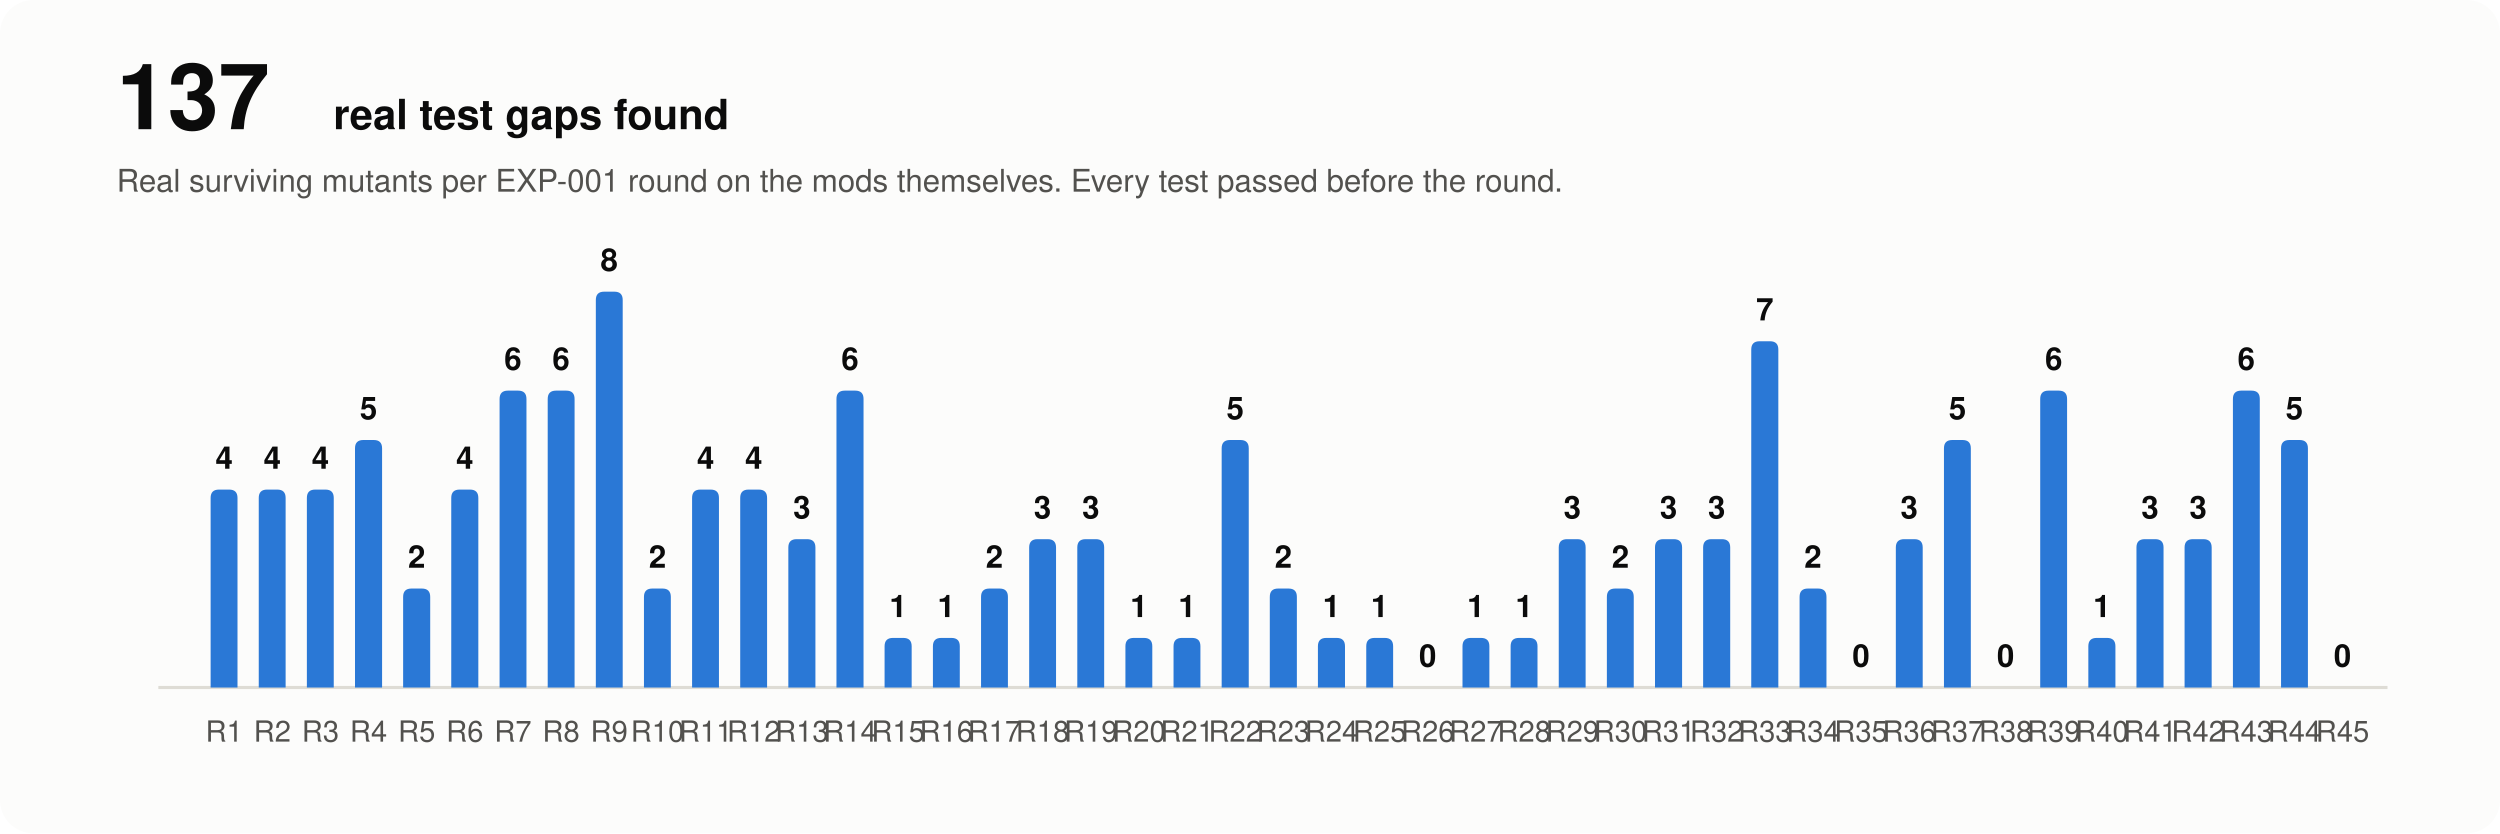
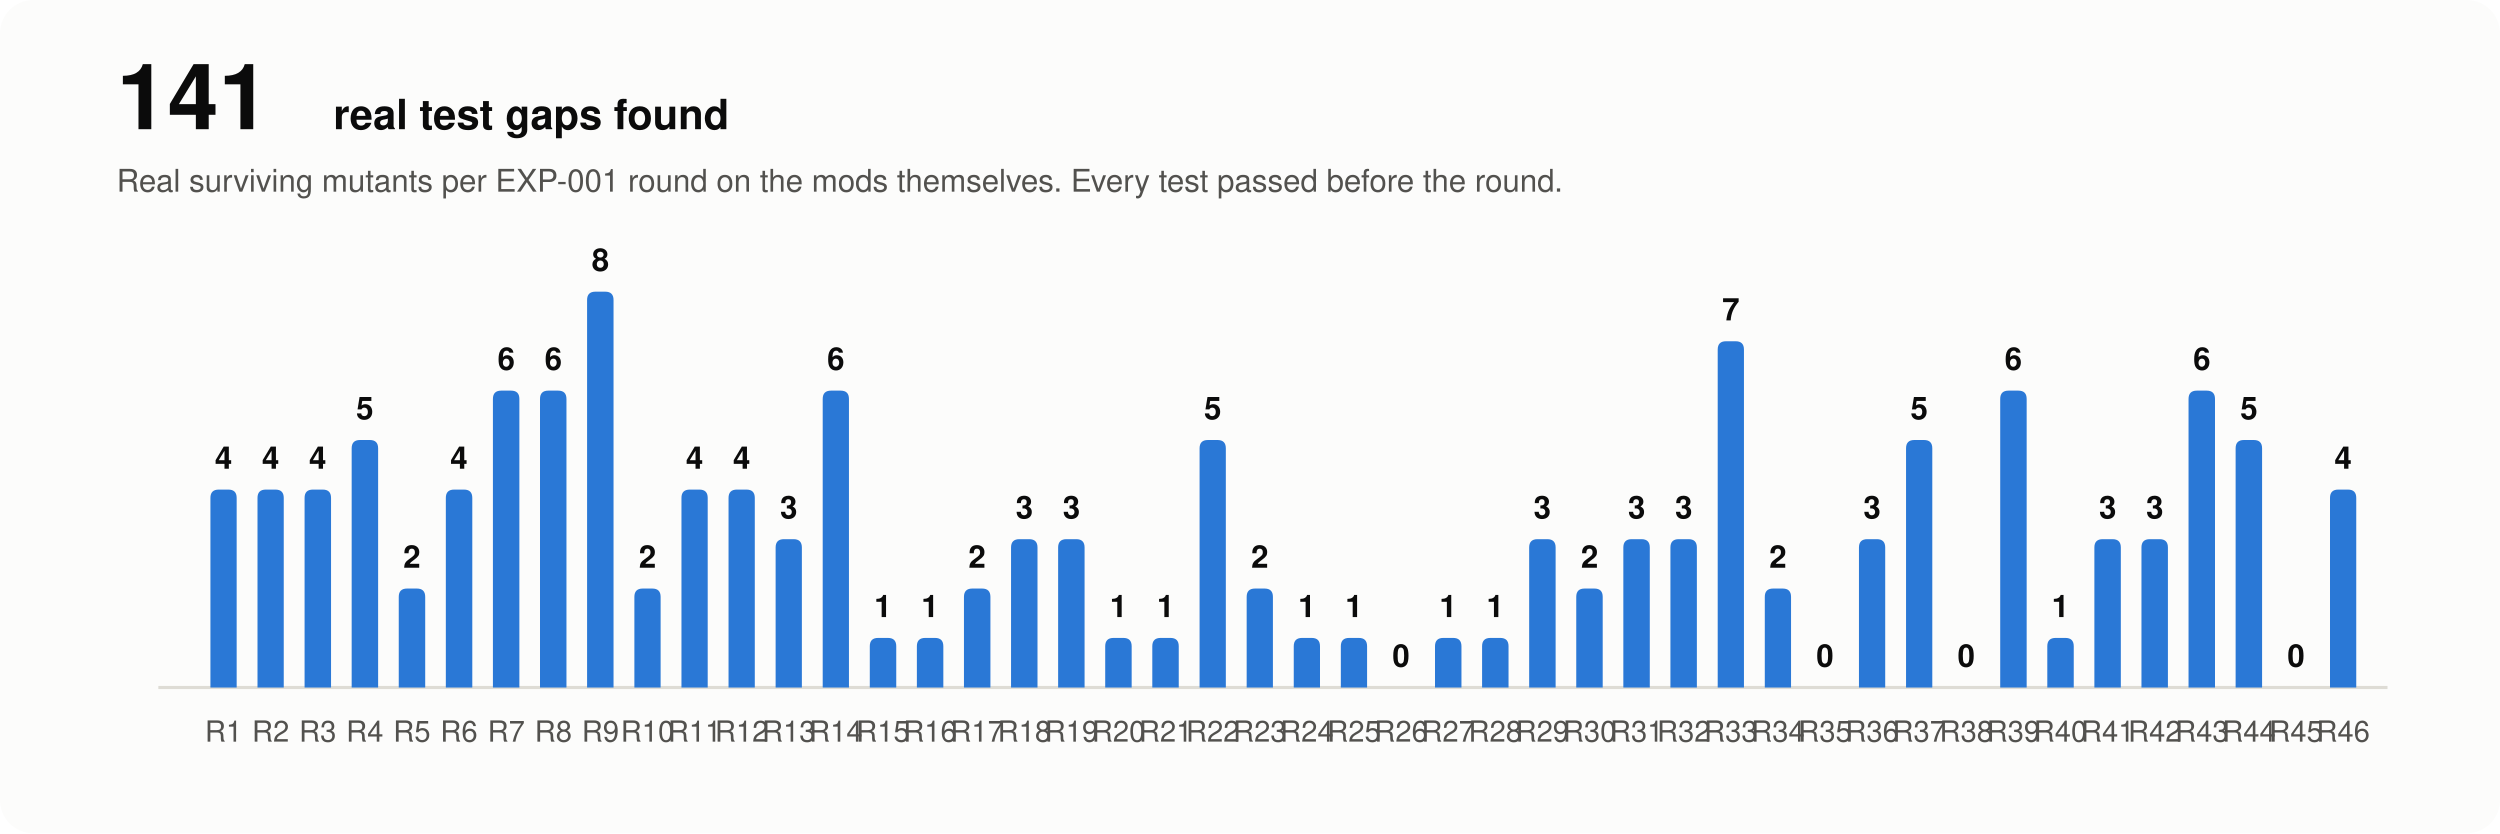
- <svg xmlns="http://www.w3.org/2000/svg" viewBox="0 0 1200 400" width="1200" height="400" role="img" aria-label="137 real test gaps found in 45 rounds" font-family="ui-sans-serif, -apple-system, 'Segoe UI', Helvetica, Arial, sans-serif">
+ <svg xmlns="http://www.w3.org/2000/svg" viewBox="0 0 1200 400" width="1200" height="400" role="img" aria-label="141 real test gaps found in 46 rounds" font-family="ui-sans-serif, -apple-system, 'Segoe UI', Helvetica, Arial, sans-serif">
  <style>
  .sup { fill: #fcfcfb; } .sup2 { fill: #f3f2ef; } .borda { stroke: #dedcd5; }
  .t1 { fill: #0b0b0b; } .t2 { fill: #52514e; } .t3 { fill: #8a887f; }
  .ac { fill: #2a78d6; } .acs { stroke: #2a78d6; } .acf { fill: #e8f1fb; }
  .ok { fill: #0f7a3d; } .okf { fill: #e3f3e8; }
  @media (prefers-color-scheme: dark) {
    .sup { fill: #1a1a19; } .sup2 { fill: #232322; } .borda { stroke: #3a3936; }
    .t1 { fill: #f0efec; } .t2 { fill: #c3c2b7; } .t3 { fill: #8f8d84; }
    .ac { fill: #3987e5; } .acs { stroke: #3987e5; } .acf { fill: #1d2c40; }
    .ok { fill: #4cc27a; } .okf { fill: #16301f; }
  }
  @media (prefers-reduced-motion: reduce) { * { animation: none !important; } }

  .barra { transform-box: fill-box; transform-origin: bottom; animation: cresce 1.1s cubic-bezier(.2,.8,.2,1); }
  @keyframes cresce { from { transform: scaleY(0); } to { transform: scaleY(1); } }
</style>
  <rect width="1200" height="400" rx="16" class="sup" />
-   <text x="56" y="62" font-size="44" font-weight="800" class="t1">137</text>
+   <text x="56" y="62" font-size="44" font-weight="800" class="t1">141</text>
  <text x="160" y="62" font-size="20" font-weight="700" class="t1">real test gaps found</text>
  <text x="56" y="92" font-size="15" class="t2">Real surviving mutants per EXP-001 round on the mods themselves. Every test passed before the round.</text>
  <line x1="76" y1="330" x2="1146" y2="330" class="borda" stroke-width="1.5" />
  <g class="barra">
-     <path d="M101.1,330 L101.1,239.0 Q101.1,235.0 105.1,235.0 L110.0,235.0 Q114.0,235.0 114.0,239.0 L114.0,330 Z" class="ac" />
-   </g>
-   <text x="107.6" y="225.0" font-size="15" font-weight="700" class="t1" text-anchor="middle">4</text>
-   <text x="107.6" y="356" font-size="14" class="t2" text-anchor="middle">R1</text>
-   <g class="barra">
-     <path d="M124.2,330 L124.2,239.0 Q124.2,235.0 128.2,235.0 L133.1,235.0 Q137.1,235.0 137.1,239.0 L137.1,330 Z" class="ac" />
-   </g>
-   <text x="130.7" y="225.0" font-size="15" font-weight="700" class="t1" text-anchor="middle">4</text>
-   <text x="130.7" y="356" font-size="14" class="t2" text-anchor="middle">R2</text>
-   <g class="barra">
-     <path d="M147.3,330 L147.3,239.0 Q147.3,235.0 151.3,235.0 L156.2,235.0 Q160.2,235.0 160.2,239.0 L160.2,330 Z" class="ac" />
-   </g>
-   <text x="153.8" y="225.0" font-size="15" font-weight="700" class="t1" text-anchor="middle">4</text>
-   <text x="153.8" y="356" font-size="14" class="t2" text-anchor="middle">R3</text>
-   <g class="barra">
-     <path d="M170.4,330 L170.4,215.2 Q170.4,211.2 174.4,211.2 L179.4,211.2 Q183.4,211.2 183.4,215.2 L183.4,330 Z" class="ac" />
-   </g>
-   <text x="176.9" y="201.2" font-size="15" font-weight="700" class="t1" text-anchor="middle">5</text>
-   <text x="176.9" y="356" font-size="14" class="t2" text-anchor="middle">R4</text>
-   <g class="barra">
-     <path d="M193.5,330 L193.5,286.5 Q193.5,282.5 197.5,282.5 L202.5,282.5 Q206.5,282.5 206.5,286.5 L206.5,330 Z" class="ac" />
-   </g>
-   <text x="200.0" y="272.5" font-size="15" font-weight="700" class="t1" text-anchor="middle">2</text>
-   <text x="200.0" y="356" font-size="14" class="t2" text-anchor="middle">R5</text>
-   <g class="barra">
-     <path d="M216.6,330 L216.6,239.0 Q216.6,235.0 220.6,235.0 L225.6,235.0 Q229.6,235.0 229.6,239.0 L229.6,330 Z" class="ac" />
-   </g>
-   <text x="223.1" y="225.0" font-size="15" font-weight="700" class="t1" text-anchor="middle">4</text>
-   <text x="223.1" y="356" font-size="14" class="t2" text-anchor="middle">R6</text>
-   <g class="barra">
-     <path d="M239.8,330 L239.8,191.5 Q239.8,187.5 243.8,187.5 L248.7,187.5 Q252.7,187.5 252.7,191.5 L252.7,330 Z" class="ac" />
-   </g>
-   <text x="246.2" y="177.5" font-size="15" font-weight="700" class="t1" text-anchor="middle">6</text>
-   <text x="246.2" y="356" font-size="14" class="t2" text-anchor="middle">R7</text>
-   <g class="barra">
-     <path d="M262.9,330 L262.9,191.5 Q262.9,187.5 266.9,187.5 L271.8,187.5 Q275.8,187.5 275.8,191.5 L275.8,330 Z" class="ac" />
-   </g>
-   <text x="269.3" y="177.5" font-size="15" font-weight="700" class="t1" text-anchor="middle">6</text>
-   <text x="269.3" y="356" font-size="14" class="t2" text-anchor="middle">R8</text>
-   <g class="barra">
-     <path d="M286.0,330 L286.0,144.0 Q286.0,140.0 290.0,140.0 L294.9,140.0 Q298.9,140.0 298.9,144.0 L298.9,330 Z" class="ac" />
-   </g>
-   <text x="292.4" y="130.0" font-size="15" font-weight="700" class="t1" text-anchor="middle">8</text>
-   <text x="292.4" y="356" font-size="14" class="t2" text-anchor="middle">R9</text>
-   <g class="barra">
-     <path d="M309.1,330 L309.1,286.5 Q309.1,282.5 313.1,282.5 L318.0,282.5 Q322.0,282.5 322.0,286.5 L322.0,330 Z" class="ac" />
-   </g>
-   <text x="315.6" y="272.5" font-size="15" font-weight="700" class="t1" text-anchor="middle">2</text>
-   <text x="315.6" y="356" font-size="14" class="t2" text-anchor="middle">R10</text>
-   <g class="barra">
-     <path d="M332.2,330 L332.2,239.0 Q332.2,235.0 336.2,235.0 L341.1,235.0 Q345.1,235.0 345.1,239.0 L345.1,330 Z" class="ac" />
-   </g>
-   <text x="338.7" y="225.0" font-size="15" font-weight="700" class="t1" text-anchor="middle">4</text>
-   <text x="338.7" y="356" font-size="14" class="t2" text-anchor="middle">R11</text>
-   <g class="barra">
-     <path d="M355.3,330 L355.3,239.0 Q355.3,235.0 359.3,235.0 L364.2,235.0 Q368.2,235.0 368.2,239.0 L368.2,330 Z" class="ac" />
-   </g>
-   <text x="361.8" y="225.0" font-size="15" font-weight="700" class="t1" text-anchor="middle">4</text>
-   <text x="361.8" y="356" font-size="14" class="t2" text-anchor="middle">R12</text>
-   <g class="barra">
-     <path d="M378.4,330 L378.4,262.8 Q378.4,258.8 382.4,258.8 L387.4,258.8 Q391.4,258.8 391.4,262.8 L391.4,330 Z" class="ac" />
-   </g>
-   <text x="384.9" y="248.8" font-size="15" font-weight="700" class="t1" text-anchor="middle">3</text>
-   <text x="384.9" y="356" font-size="14" class="t2" text-anchor="middle">R13</text>
-   <g class="barra">
-     <path d="M401.5,330 L401.5,191.5 Q401.5,187.5 405.5,187.5 L410.5,187.5 Q414.5,187.5 414.5,191.5 L414.5,330 Z" class="ac" />
-   </g>
-   <text x="408.0" y="177.5" font-size="15" font-weight="700" class="t1" text-anchor="middle">6</text>
-   <text x="408.0" y="356" font-size="14" class="t2" text-anchor="middle">R14</text>
-   <g class="barra">
-     <path d="M424.6,330 L424.6,310.2 Q424.6,306.2 428.6,306.2 L433.6,306.2 Q437.6,306.2 437.6,310.2 L437.6,330 Z" class="ac" />
-   </g>
-   <text x="431.1" y="296.2" font-size="15" font-weight="700" class="t1" text-anchor="middle">1</text>
-   <text x="431.1" y="356" font-size="14" class="t2" text-anchor="middle">R15</text>
-   <g class="barra">
-     <path d="M447.8,330 L447.8,310.2 Q447.8,306.2 451.8,306.2 L456.7,306.2 Q460.7,306.2 460.7,310.2 L460.7,330 Z" class="ac" />
-   </g>
-   <text x="454.2" y="296.2" font-size="15" font-weight="700" class="t1" text-anchor="middle">1</text>
-   <text x="454.2" y="356" font-size="14" class="t2" text-anchor="middle">R16</text>
-   <g class="barra">
-     <path d="M470.9,330 L470.9,286.5 Q470.9,282.5 474.9,282.5 L479.8,282.5 Q483.8,282.5 483.8,286.5 L483.8,330 Z" class="ac" />
-   </g>
-   <text x="477.3" y="272.5" font-size="15" font-weight="700" class="t1" text-anchor="middle">2</text>
-   <text x="477.3" y="356" font-size="14" class="t2" text-anchor="middle">R17</text>
-   <g class="barra">
-     <path d="M494.0,330 L494.0,262.8 Q494.0,258.8 498.0,258.8 L502.9,258.8 Q506.9,258.8 506.9,262.8 L506.9,330 Z" class="ac" />
-   </g>
-   <text x="500.4" y="248.8" font-size="15" font-weight="700" class="t1" text-anchor="middle">3</text>
-   <text x="500.4" y="356" font-size="14" class="t2" text-anchor="middle">R18</text>
-   <g class="barra">
-     <path d="M517.1,330 L517.1,262.8 Q517.1,258.8 521.1,258.8 L526.0,258.8 Q530.0,258.8 530.0,262.8 L530.0,330 Z" class="ac" />
-   </g>
-   <text x="523.6" y="248.8" font-size="15" font-weight="700" class="t1" text-anchor="middle">3</text>
-   <text x="523.6" y="356" font-size="14" class="t2" text-anchor="middle">R19</text>
-   <g class="barra">
-     <path d="M540.2,330 L540.2,310.2 Q540.2,306.2 544.2,306.2 L549.1,306.2 Q553.1,306.2 553.1,310.2 L553.1,330 Z" class="ac" />
-   </g>
-   <text x="546.7" y="296.2" font-size="15" font-weight="700" class="t1" text-anchor="middle">1</text>
-   <text x="546.7" y="356" font-size="14" class="t2" text-anchor="middle">R20</text>
-   <g class="barra">
-     <path d="M563.3,330 L563.3,310.2 Q563.3,306.2 567.3,306.2 L572.2,306.2 Q576.2,306.2 576.2,310.2 L576.2,330 Z" class="ac" />
-   </g>
-   <text x="569.8" y="296.2" font-size="15" font-weight="700" class="t1" text-anchor="middle">1</text>
-   <text x="569.8" y="356" font-size="14" class="t2" text-anchor="middle">R21</text>
-   <g class="barra">
-     <path d="M586.4,330 L586.4,215.2 Q586.4,211.2 590.4,211.2 L595.4,211.2 Q599.4,211.2 599.4,215.2 L599.4,330 Z" class="ac" />
-   </g>
-   <text x="592.9" y="201.2" font-size="15" font-weight="700" class="t1" text-anchor="middle">5</text>
-   <text x="592.9" y="356" font-size="14" class="t2" text-anchor="middle">R22</text>
-   <g class="barra">
-     <path d="M609.5,330 L609.5,286.5 Q609.5,282.5 613.5,282.5 L618.5,282.5 Q622.5,282.5 622.5,286.5 L622.5,330 Z" class="ac" />
-   </g>
-   <text x="616.0" y="272.5" font-size="15" font-weight="700" class="t1" text-anchor="middle">2</text>
-   <text x="616.0" y="356" font-size="14" class="t2" text-anchor="middle">R23</text>
-   <g class="barra">
-     <path d="M632.6,330 L632.6,310.2 Q632.6,306.2 636.6,306.2 L641.6,306.2 Q645.6,306.2 645.6,310.2 L645.6,330 Z" class="ac" />
-   </g>
-   <text x="639.1" y="296.2" font-size="15" font-weight="700" class="t1" text-anchor="middle">1</text>
-   <text x="639.1" y="356" font-size="14" class="t2" text-anchor="middle">R24</text>
-   <g class="barra">
-     <path d="M655.8,330 L655.8,310.2 Q655.8,306.2 659.8,306.2 L664.7,306.2 Q668.7,306.2 668.7,310.2 L668.7,330 Z" class="ac" />
-   </g>
-   <text x="662.2" y="296.2" font-size="15" font-weight="700" class="t1" text-anchor="middle">1</text>
-   <text x="662.2" y="356" font-size="14" class="t2" text-anchor="middle">R25</text>
-   <g class="barra">
-     <path d="M678.9,330 L678.9,330.0 Q678.9,330.0 678.9,330.0 L691.8,330.0 Q691.8,330.0 691.8,330.0 L691.8,330 Z" class="ac" />
-   </g>
-   <text x="685.3" y="320.0" font-size="15" font-weight="700" class="t1" text-anchor="middle">0</text>
-   <text x="685.3" y="356" font-size="14" class="t2" text-anchor="middle">R26</text>
-   <g class="barra">
-     <path d="M702.0,330 L702.0,310.2 Q702.0,306.2 706.0,306.2 L710.9,306.2 Q714.9,306.2 714.9,310.2 L714.9,330 Z" class="ac" />
-   </g>
-   <text x="708.4" y="296.2" font-size="15" font-weight="700" class="t1" text-anchor="middle">1</text>
-   <text x="708.4" y="356" font-size="14" class="t2" text-anchor="middle">R27</text>
-   <g class="barra">
-     <path d="M725.1,330 L725.1,310.2 Q725.1,306.2 729.1,306.2 L734.0,306.2 Q738.0,306.2 738.0,310.2 L738.0,330 Z" class="ac" />
-   </g>
-   <text x="731.6" y="296.2" font-size="15" font-weight="700" class="t1" text-anchor="middle">1</text>
-   <text x="731.6" y="356" font-size="14" class="t2" text-anchor="middle">R28</text>
-   <g class="barra">
-     <path d="M748.2,330 L748.2,262.8 Q748.2,258.8 752.2,258.8 L757.1,258.8 Q761.1,258.8 761.1,262.8 L761.1,330 Z" class="ac" />
-   </g>
-   <text x="754.7" y="248.8" font-size="15" font-weight="700" class="t1" text-anchor="middle">3</text>
-   <text x="754.7" y="356" font-size="14" class="t2" text-anchor="middle">R29</text>
-   <g class="barra">
-     <path d="M771.3,330 L771.3,286.5 Q771.3,282.5 775.3,282.5 L780.2,282.5 Q784.2,282.5 784.2,286.5 L784.2,330 Z" class="ac" />
-   </g>
-   <text x="777.8" y="272.5" font-size="15" font-weight="700" class="t1" text-anchor="middle">2</text>
-   <text x="777.8" y="356" font-size="14" class="t2" text-anchor="middle">R30</text>
-   <g class="barra">
-     <path d="M794.4,330 L794.4,262.8 Q794.4,258.8 798.4,258.8 L803.4,258.8 Q807.4,258.8 807.4,262.8 L807.4,330 Z" class="ac" />
-   </g>
-   <text x="800.9" y="248.8" font-size="15" font-weight="700" class="t1" text-anchor="middle">3</text>
-   <text x="800.9" y="356" font-size="14" class="t2" text-anchor="middle">R31</text>
-   <g class="barra">
-     <path d="M817.5,330 L817.5,262.8 Q817.5,258.8 821.5,258.8 L826.5,258.8 Q830.5,258.8 830.5,262.8 L830.5,330 Z" class="ac" />
-   </g>
-   <text x="824.0" y="248.8" font-size="15" font-weight="700" class="t1" text-anchor="middle">3</text>
-   <text x="824.0" y="356" font-size="14" class="t2" text-anchor="middle">R32</text>
-   <g class="barra">
-     <path d="M840.6,330 L840.6,167.8 Q840.6,163.8 844.6,163.8 L849.6,163.8 Q853.6,163.8 853.6,167.8 L853.6,330 Z" class="ac" />
-   </g>
-   <text x="847.1" y="153.8" font-size="15" font-weight="700" class="t1" text-anchor="middle">7</text>
-   <text x="847.1" y="356" font-size="14" class="t2" text-anchor="middle">R33</text>
-   <g class="barra">
-     <path d="M863.8,330 L863.8,286.5 Q863.8,282.5 867.8,282.5 L872.7,282.5 Q876.7,282.5 876.7,286.5 L876.7,330 Z" class="ac" />
-   </g>
-   <text x="870.2" y="272.5" font-size="15" font-weight="700" class="t1" text-anchor="middle">2</text>
-   <text x="870.2" y="356" font-size="14" class="t2" text-anchor="middle">R34</text>
-   <g class="barra">
-     <path d="M886.9,330 L886.9,330.0 Q886.9,330.0 886.9,330.0 L899.8,330.0 Q899.8,330.0 899.8,330.0 L899.8,330 Z" class="ac" />
-   </g>
-   <text x="893.3" y="320.0" font-size="15" font-weight="700" class="t1" text-anchor="middle">0</text>
-   <text x="893.3" y="356" font-size="14" class="t2" text-anchor="middle">R35</text>
-   <g class="barra">
-     <path d="M910.0,330 L910.0,262.8 Q910.0,258.8 914.0,258.8 L918.9,258.8 Q922.9,258.8 922.9,262.8 L922.9,330 Z" class="ac" />
-   </g>
-   <text x="916.4" y="248.8" font-size="15" font-weight="700" class="t1" text-anchor="middle">3</text>
-   <text x="916.4" y="356" font-size="14" class="t2" text-anchor="middle">R36</text>
-   <g class="barra">
-     <path d="M933.1,330 L933.1,215.2 Q933.1,211.2 937.1,211.2 L942.0,211.2 Q946.0,211.2 946.0,215.2 L946.0,330 Z" class="ac" />
-   </g>
-   <text x="939.6" y="201.2" font-size="15" font-weight="700" class="t1" text-anchor="middle">5</text>
-   <text x="939.6" y="356" font-size="14" class="t2" text-anchor="middle">R37</text>
-   <g class="barra">
-     <path d="M956.2,330 L956.2,330.0 Q956.2,330.0 956.2,330.0 L969.1,330.0 Q969.1,330.0 969.1,330.0 L969.1,330 Z" class="ac" />
-   </g>
-   <text x="962.7" y="320.0" font-size="15" font-weight="700" class="t1" text-anchor="middle">0</text>
-   <text x="962.7" y="356" font-size="14" class="t2" text-anchor="middle">R38</text>
-   <g class="barra">
-     <path d="M979.3,330 L979.3,191.5 Q979.3,187.5 983.3,187.5 L988.2,187.5 Q992.2,187.5 992.2,191.5 L992.2,330 Z" class="ac" />
-   </g>
-   <text x="985.8" y="177.5" font-size="15" font-weight="700" class="t1" text-anchor="middle">6</text>
-   <text x="985.8" y="356" font-size="14" class="t2" text-anchor="middle">R39</text>
-   <g class="barra">
-     <path d="M1002.4,330 L1002.4,310.2 Q1002.4,306.2 1006.4,306.2 L1011.4,306.2 Q1015.4,306.2 1015.4,310.2 L1015.4,330 Z" class="ac" />
-   </g>
-   <text x="1008.9" y="296.2" font-size="15" font-weight="700" class="t1" text-anchor="middle">1</text>
-   <text x="1008.9" y="356" font-size="14" class="t2" text-anchor="middle">R40</text>
-   <g class="barra">
-     <path d="M1025.5,330 L1025.5,262.8 Q1025.5,258.8 1029.5,258.8 L1034.5,258.8 Q1038.5,258.8 1038.5,262.8 L1038.5,330 Z" class="ac" />
-   </g>
-   <text x="1032.0" y="248.8" font-size="15" font-weight="700" class="t1" text-anchor="middle">3</text>
-   <text x="1032.0" y="356" font-size="14" class="t2" text-anchor="middle">R41</text>
-   <g class="barra">
-     <path d="M1048.6,330 L1048.6,262.8 Q1048.6,258.8 1052.6,258.8 L1057.6,258.8 Q1061.6,258.8 1061.6,262.8 L1061.6,330 Z" class="ac" />
-   </g>
-   <text x="1055.1" y="248.8" font-size="15" font-weight="700" class="t1" text-anchor="middle">3</text>
-   <text x="1055.1" y="356" font-size="14" class="t2" text-anchor="middle">R42</text>
-   <g class="barra">
-     <path d="M1071.8,330 L1071.8,191.5 Q1071.8,187.5 1075.8,187.5 L1080.7,187.5 Q1084.7,187.5 1084.7,191.5 L1084.7,330 Z" class="ac" />
-   </g>
-   <text x="1078.2" y="177.5" font-size="15" font-weight="700" class="t1" text-anchor="middle">6</text>
-   <text x="1078.2" y="356" font-size="14" class="t2" text-anchor="middle">R43</text>
-   <g class="barra">
-     <path d="M1094.9,330 L1094.9,215.2 Q1094.9,211.2 1098.9,211.2 L1103.8,211.2 Q1107.8,211.2 1107.8,215.2 L1107.8,330 Z" class="ac" />
-   </g>
-   <text x="1101.3" y="201.2" font-size="15" font-weight="700" class="t1" text-anchor="middle">5</text>
-   <text x="1101.3" y="356" font-size="14" class="t2" text-anchor="middle">R44</text>
-   <g class="barra">
-     <path d="M1118.0,330 L1118.0,330.0 Q1118.0,330.0 1118.0,330.0 L1130.9,330.0 Q1130.9,330.0 1130.9,330.0 L1130.9,330 Z" class="ac" />
-   </g>
-   <text x="1124.4" y="320.0" font-size="15" font-weight="700" class="t1" text-anchor="middle">0</text>
-   <text x="1124.4" y="356" font-size="14" class="t2" text-anchor="middle">R45</text>
+     <path d="M101.0,330 L101.0,239.0 Q101.0,235.0 105.0,235.0 L109.6,235.0 Q113.6,235.0 113.6,239.0 L113.6,330 Z" class="ac" />
+   </g>
+   <text x="107.3" y="225.0" font-size="15" font-weight="700" class="t1" text-anchor="middle">4</text>
+   <text x="107.3" y="356" font-size="14" class="t2" text-anchor="middle">R1</text>
+   <g class="barra">
+     <path d="M123.6,330 L123.6,239.0 Q123.6,235.0 127.6,235.0 L132.2,235.0 Q136.2,235.0 136.2,239.0 L136.2,330 Z" class="ac" />
+   </g>
+   <text x="129.9" y="225.0" font-size="15" font-weight="700" class="t1" text-anchor="middle">4</text>
+   <text x="129.9" y="356" font-size="14" class="t2" text-anchor="middle">R2</text>
+   <g class="barra">
+     <path d="M146.2,330 L146.2,239.0 Q146.2,235.0 150.2,235.0 L154.9,235.0 Q158.9,235.0 158.9,239.0 L158.9,330 Z" class="ac" />
+   </g>
+   <text x="152.5" y="225.0" font-size="15" font-weight="700" class="t1" text-anchor="middle">4</text>
+   <text x="152.5" y="356" font-size="14" class="t2" text-anchor="middle">R3</text>
+   <g class="barra">
+     <path d="M168.8,330 L168.8,215.2 Q168.8,211.2 172.8,211.2 L177.5,211.2 Q181.5,211.2 181.5,215.2 L181.5,330 Z" class="ac" />
+   </g>
+   <text x="175.1" y="201.2" font-size="15" font-weight="700" class="t1" text-anchor="middle">5</text>
+   <text x="175.1" y="356" font-size="14" class="t2" text-anchor="middle">R4</text>
+   <g class="barra">
+     <path d="M191.4,330 L191.4,286.5 Q191.4,282.5 195.4,282.5 L200.1,282.5 Q204.1,282.5 204.1,286.5 L204.1,330 Z" class="ac" />
+   </g>
+   <text x="197.7" y="272.5" font-size="15" font-weight="700" class="t1" text-anchor="middle">2</text>
+   <text x="197.7" y="356" font-size="14" class="t2" text-anchor="middle">R5</text>
+   <g class="barra">
+     <path d="M214.0,330 L214.0,239.0 Q214.0,235.0 218.0,235.0 L222.7,235.0 Q226.7,235.0 226.7,239.0 L226.7,330 Z" class="ac" />
+   </g>
+   <text x="220.3" y="225.0" font-size="15" font-weight="700" class="t1" text-anchor="middle">4</text>
+   <text x="220.3" y="356" font-size="14" class="t2" text-anchor="middle">R6</text>
+   <g class="barra">
+     <path d="M236.6,330 L236.6,191.5 Q236.6,187.5 240.6,187.5 L245.3,187.5 Q249.3,187.5 249.3,191.5 L249.3,330 Z" class="ac" />
+   </g>
+   <text x="243.0" y="177.5" font-size="15" font-weight="700" class="t1" text-anchor="middle">6</text>
+   <text x="243.0" y="356" font-size="14" class="t2" text-anchor="middle">R7</text>
+   <g class="barra">
+     <path d="M259.2,330 L259.2,191.5 Q259.2,187.5 263.2,187.5 L267.9,187.5 Q271.9,187.5 271.9,191.5 L271.9,330 Z" class="ac" />
+   </g>
+   <text x="265.6" y="177.5" font-size="15" font-weight="700" class="t1" text-anchor="middle">6</text>
+   <text x="265.6" y="356" font-size="14" class="t2" text-anchor="middle">R8</text>
+   <g class="barra">
+     <path d="M281.8,330 L281.8,144.0 Q281.8,140.0 285.8,140.0 L290.5,140.0 Q294.5,140.0 294.5,144.0 L294.5,330 Z" class="ac" />
+   </g>
+   <text x="288.2" y="130.0" font-size="15" font-weight="700" class="t1" text-anchor="middle">8</text>
+   <text x="288.2" y="356" font-size="14" class="t2" text-anchor="middle">R9</text>
+   <g class="barra">
+     <path d="M304.5,330 L304.5,286.5 Q304.5,282.5 308.5,282.5 L313.1,282.5 Q317.1,282.5 317.1,286.5 L317.1,330 Z" class="ac" />
+   </g>
+   <text x="310.8" y="272.5" font-size="15" font-weight="700" class="t1" text-anchor="middle">2</text>
+   <text x="310.8" y="356" font-size="14" class="t2" text-anchor="middle">R10</text>
+   <g class="barra">
+     <path d="M327.1,330 L327.1,239.0 Q327.1,235.0 331.1,235.0 L335.7,235.0 Q339.7,235.0 339.7,239.0 L339.7,330 Z" class="ac" />
+   </g>
+   <text x="333.4" y="225.0" font-size="15" font-weight="700" class="t1" text-anchor="middle">4</text>
+   <text x="333.4" y="356" font-size="14" class="t2" text-anchor="middle">R11</text>
+   <g class="barra">
+     <path d="M349.7,330 L349.7,239.0 Q349.7,235.0 353.7,235.0 L358.3,235.0 Q362.3,235.0 362.3,239.0 L362.3,330 Z" class="ac" />
+   </g>
+   <text x="356.0" y="225.0" font-size="15" font-weight="700" class="t1" text-anchor="middle">4</text>
+   <text x="356.0" y="356" font-size="14" class="t2" text-anchor="middle">R12</text>
+   <g class="barra">
+     <path d="M372.3,330 L372.3,262.8 Q372.3,258.8 376.3,258.8 L380.9,258.8 Q384.9,258.8 384.9,262.8 L384.9,330 Z" class="ac" />
+   </g>
+   <text x="378.6" y="248.8" font-size="15" font-weight="700" class="t1" text-anchor="middle">3</text>
+   <text x="378.6" y="356" font-size="14" class="t2" text-anchor="middle">R13</text>
+   <g class="barra">
+     <path d="M394.9,330 L394.9,191.5 Q394.9,187.5 398.9,187.5 L403.5,187.5 Q407.5,187.5 407.5,191.5 L407.5,330 Z" class="ac" />
+   </g>
+   <text x="401.2" y="177.5" font-size="15" font-weight="700" class="t1" text-anchor="middle">6</text>
+   <text x="401.2" y="356" font-size="14" class="t2" text-anchor="middle">R14</text>
+   <g class="barra">
+     <path d="M417.5,330 L417.5,310.2 Q417.5,306.2 421.5,306.2 L426.2,306.2 Q430.2,306.2 430.2,310.2 L430.2,330 Z" class="ac" />
+   </g>
+   <text x="423.8" y="296.2" font-size="15" font-weight="700" class="t1" text-anchor="middle">1</text>
+   <text x="423.8" y="356" font-size="14" class="t2" text-anchor="middle">R15</text>
+   <g class="barra">
+     <path d="M440.1,330 L440.1,310.2 Q440.1,306.2 444.1,306.2 L448.8,306.2 Q452.8,306.2 452.8,310.2 L452.8,330 Z" class="ac" />
+   </g>
+   <text x="446.4" y="296.2" font-size="15" font-weight="700" class="t1" text-anchor="middle">1</text>
+   <text x="446.4" y="356" font-size="14" class="t2" text-anchor="middle">R16</text>
+   <g class="barra">
+     <path d="M462.7,330 L462.7,286.5 Q462.7,282.5 466.7,282.5 L471.4,282.5 Q475.4,282.5 475.4,286.5 L475.4,330 Z" class="ac" />
+   </g>
+   <text x="469.0" y="272.5" font-size="15" font-weight="700" class="t1" text-anchor="middle">2</text>
+   <text x="469.0" y="356" font-size="14" class="t2" text-anchor="middle">R17</text>
+   <g class="barra">
+     <path d="M485.3,330 L485.3,262.8 Q485.3,258.8 489.3,258.8 L494.0,258.8 Q498.0,258.8 498.0,262.8 L498.0,330 Z" class="ac" />
+   </g>
+   <text x="491.7" y="248.8" font-size="15" font-weight="700" class="t1" text-anchor="middle">3</text>
+   <text x="491.7" y="356" font-size="14" class="t2" text-anchor="middle">R18</text>
+   <g class="barra">
+     <path d="M507.9,330 L507.9,262.8 Q507.9,258.8 511.9,258.8 L516.6,258.8 Q520.6,258.8 520.6,262.8 L520.6,330 Z" class="ac" />
+   </g>
+   <text x="514.3" y="248.8" font-size="15" font-weight="700" class="t1" text-anchor="middle">3</text>
+   <text x="514.3" y="356" font-size="14" class="t2" text-anchor="middle">R19</text>
+   <g class="barra">
+     <path d="M530.5,330 L530.5,310.2 Q530.5,306.2 534.5,306.2 L539.2,306.2 Q543.2,306.2 543.2,310.2 L543.2,330 Z" class="ac" />
+   </g>
+   <text x="536.9" y="296.2" font-size="15" font-weight="700" class="t1" text-anchor="middle">1</text>
+   <text x="536.9" y="356" font-size="14" class="t2" text-anchor="middle">R20</text>
+   <g class="barra">
+     <path d="M553.1,330 L553.1,310.2 Q553.1,306.2 557.1,306.2 L561.8,306.2 Q565.8,306.2 565.8,310.2 L565.8,330 Z" class="ac" />
+   </g>
+   <text x="559.5" y="296.2" font-size="15" font-weight="700" class="t1" text-anchor="middle">1</text>
+   <text x="559.5" y="356" font-size="14" class="t2" text-anchor="middle">R21</text>
+   <g class="barra">
+     <path d="M575.8,330 L575.8,215.2 Q575.8,211.2 579.8,211.2 L584.4,211.2 Q588.4,211.2 588.4,215.2 L588.4,330 Z" class="ac" />
+   </g>
+   <text x="582.1" y="201.2" font-size="15" font-weight="700" class="t1" text-anchor="middle">5</text>
+   <text x="582.1" y="356" font-size="14" class="t2" text-anchor="middle">R22</text>
+   <g class="barra">
+     <path d="M598.4,330 L598.4,286.5 Q598.4,282.5 602.4,282.5 L607.0,282.5 Q611.0,282.5 611.0,286.5 L611.0,330 Z" class="ac" />
+   </g>
+   <text x="604.7" y="272.5" font-size="15" font-weight="700" class="t1" text-anchor="middle">2</text>
+   <text x="604.7" y="356" font-size="14" class="t2" text-anchor="middle">R23</text>
+   <g class="barra">
+     <path d="M621.0,330 L621.0,310.2 Q621.0,306.2 625.0,306.2 L629.6,306.2 Q633.6,306.2 633.6,310.2 L633.6,330 Z" class="ac" />
+   </g>
+   <text x="627.3" y="296.2" font-size="15" font-weight="700" class="t1" text-anchor="middle">1</text>
+   <text x="627.3" y="356" font-size="14" class="t2" text-anchor="middle">R24</text>
+   <g class="barra">
+     <path d="M643.6,330 L643.6,310.2 Q643.6,306.2 647.6,306.2 L652.2,306.2 Q656.2,306.2 656.2,310.2 L656.2,330 Z" class="ac" />
+   </g>
+   <text x="649.9" y="296.2" font-size="15" font-weight="700" class="t1" text-anchor="middle">1</text>
+   <text x="649.9" y="356" font-size="14" class="t2" text-anchor="middle">R25</text>
+   <g class="barra">
+     <path d="M666.2,330 L666.2,330.0 Q666.2,330.0 666.2,330.0 L678.9,330.0 Q678.9,330.0 678.9,330.0 L678.9,330 Z" class="ac" />
+   </g>
+   <text x="672.5" y="320.0" font-size="15" font-weight="700" class="t1" text-anchor="middle">0</text>
+   <text x="672.5" y="356" font-size="14" class="t2" text-anchor="middle">R26</text>
+   <g class="barra">
+     <path d="M688.8,330 L688.8,310.2 Q688.8,306.2 692.8,306.2 L697.5,306.2 Q701.5,306.2 701.5,310.2 L701.5,330 Z" class="ac" />
+   </g>
+   <text x="695.1" y="296.2" font-size="15" font-weight="700" class="t1" text-anchor="middle">1</text>
+   <text x="695.1" y="356" font-size="14" class="t2" text-anchor="middle">R27</text>
+   <g class="barra">
+     <path d="M711.4,330 L711.4,310.2 Q711.4,306.2 715.4,306.2 L720.1,306.2 Q724.1,306.2 724.1,310.2 L724.1,330 Z" class="ac" />
+   </g>
+   <text x="717.7" y="296.2" font-size="15" font-weight="700" class="t1" text-anchor="middle">1</text>
+   <text x="717.7" y="356" font-size="14" class="t2" text-anchor="middle">R28</text>
+   <g class="barra">
+     <path d="M734.0,330 L734.0,262.8 Q734.0,258.8 738.0,258.8 L742.7,258.8 Q746.7,258.8 746.7,262.8 L746.7,330 Z" class="ac" />
+   </g>
+   <text x="740.3" y="248.8" font-size="15" font-weight="700" class="t1" text-anchor="middle">3</text>
+   <text x="740.3" y="356" font-size="14" class="t2" text-anchor="middle">R29</text>
+   <g class="barra">
+     <path d="M756.6,330 L756.6,286.5 Q756.6,282.5 760.6,282.5 L765.3,282.5 Q769.3,282.5 769.3,286.5 L769.3,330 Z" class="ac" />
+   </g>
+   <text x="763.0" y="272.5" font-size="15" font-weight="700" class="t1" text-anchor="middle">2</text>
+   <text x="763.0" y="356" font-size="14" class="t2" text-anchor="middle">R30</text>
+   <g class="barra">
+     <path d="M779.2,330 L779.2,262.8 Q779.2,258.8 783.2,258.8 L787.9,258.8 Q791.9,258.8 791.9,262.8 L791.9,330 Z" class="ac" />
+   </g>
+   <text x="785.6" y="248.8" font-size="15" font-weight="700" class="t1" text-anchor="middle">3</text>
+   <text x="785.6" y="356" font-size="14" class="t2" text-anchor="middle">R31</text>
+   <g class="barra">
+     <path d="M801.8,330 L801.8,262.8 Q801.8,258.8 805.8,258.8 L810.5,258.8 Q814.5,258.8 814.5,262.8 L814.5,330 Z" class="ac" />
+   </g>
+   <text x="808.2" y="248.8" font-size="15" font-weight="700" class="t1" text-anchor="middle">3</text>
+   <text x="808.2" y="356" font-size="14" class="t2" text-anchor="middle">R32</text>
+   <g class="barra">
+     <path d="M824.5,330 L824.5,167.8 Q824.5,163.8 828.5,163.8 L833.1,163.8 Q837.1,163.8 837.1,167.8 L837.1,330 Z" class="ac" />
+   </g>
+   <text x="830.8" y="153.8" font-size="15" font-weight="700" class="t1" text-anchor="middle">7</text>
+   <text x="830.8" y="356" font-size="14" class="t2" text-anchor="middle">R33</text>
+   <g class="barra">
+     <path d="M847.1,330 L847.1,286.5 Q847.1,282.5 851.1,282.5 L855.7,282.5 Q859.7,282.5 859.7,286.5 L859.7,330 Z" class="ac" />
+   </g>
+   <text x="853.4" y="272.5" font-size="15" font-weight="700" class="t1" text-anchor="middle">2</text>
+   <text x="853.4" y="356" font-size="14" class="t2" text-anchor="middle">R34</text>
+   <g class="barra">
+     <path d="M869.7,330 L869.7,330.0 Q869.7,330.0 869.7,330.0 L882.3,330.0 Q882.3,330.0 882.3,330.0 L882.3,330 Z" class="ac" />
+   </g>
+   <text x="876.0" y="320.0" font-size="15" font-weight="700" class="t1" text-anchor="middle">0</text>
+   <text x="876.0" y="356" font-size="14" class="t2" text-anchor="middle">R35</text>
+   <g class="barra">
+     <path d="M892.3,330 L892.3,262.8 Q892.3,258.8 896.3,258.8 L900.9,258.8 Q904.9,258.8 904.9,262.8 L904.9,330 Z" class="ac" />
+   </g>
+   <text x="898.6" y="248.8" font-size="15" font-weight="700" class="t1" text-anchor="middle">3</text>
+   <text x="898.6" y="356" font-size="14" class="t2" text-anchor="middle">R36</text>
+   <g class="barra">
+     <path d="M914.9,330 L914.9,215.2 Q914.9,211.2 918.9,211.2 L923.5,211.2 Q927.5,211.2 927.5,215.2 L927.5,330 Z" class="ac" />
+   </g>
+   <text x="921.2" y="201.2" font-size="15" font-weight="700" class="t1" text-anchor="middle">5</text>
+   <text x="921.2" y="356" font-size="14" class="t2" text-anchor="middle">R37</text>
+   <g class="barra">
+     <path d="M937.5,330 L937.5,330.0 Q937.5,330.0 937.5,330.0 L950.2,330.0 Q950.2,330.0 950.2,330.0 L950.2,330 Z" class="ac" />
+   </g>
+   <text x="943.8" y="320.0" font-size="15" font-weight="700" class="t1" text-anchor="middle">0</text>
+   <text x="943.8" y="356" font-size="14" class="t2" text-anchor="middle">R38</text>
+   <g class="barra">
+     <path d="M960.1,330 L960.1,191.5 Q960.1,187.5 964.1,187.5 L968.8,187.5 Q972.8,187.5 972.8,191.5 L972.8,330 Z" class="ac" />
+   </g>
+   <text x="966.4" y="177.5" font-size="15" font-weight="700" class="t1" text-anchor="middle">6</text>
+   <text x="966.4" y="356" font-size="14" class="t2" text-anchor="middle">R39</text>
+   <g class="barra">
+     <path d="M982.7,330 L982.7,310.2 Q982.7,306.2 986.7,306.2 L991.4,306.2 Q995.4,306.2 995.4,310.2 L995.4,330 Z" class="ac" />
+   </g>
+   <text x="989.0" y="296.2" font-size="15" font-weight="700" class="t1" text-anchor="middle">1</text>
+   <text x="989.0" y="356" font-size="14" class="t2" text-anchor="middle">R40</text>
+   <g class="barra">
+     <path d="M1005.3,330 L1005.3,262.8 Q1005.3,258.8 1009.3,258.8 L1014.0,258.8 Q1018.0,258.8 1018.0,262.8 L1018.0,330 Z" class="ac" />
+   </g>
+   <text x="1011.7" y="248.8" font-size="15" font-weight="700" class="t1" text-anchor="middle">3</text>
+   <text x="1011.7" y="356" font-size="14" class="t2" text-anchor="middle">R41</text>
+   <g class="barra">
+     <path d="M1027.9,330 L1027.9,262.8 Q1027.9,258.8 1031.9,258.8 L1036.6,258.8 Q1040.6,258.8 1040.6,262.8 L1040.6,330 Z" class="ac" />
+   </g>
+   <text x="1034.3" y="248.8" font-size="15" font-weight="700" class="t1" text-anchor="middle">3</text>
+   <text x="1034.3" y="356" font-size="14" class="t2" text-anchor="middle">R42</text>
+   <g class="barra">
+     <path d="M1050.5,330 L1050.5,191.5 Q1050.5,187.5 1054.5,187.5 L1059.2,187.5 Q1063.2,187.5 1063.2,191.5 L1063.2,330 Z" class="ac" />
+   </g>
+   <text x="1056.9" y="177.5" font-size="15" font-weight="700" class="t1" text-anchor="middle">6</text>
+   <text x="1056.9" y="356" font-size="14" class="t2" text-anchor="middle">R43</text>
+   <g class="barra">
+     <path d="M1073.1,330 L1073.1,215.2 Q1073.1,211.2 1077.1,211.2 L1081.8,211.2 Q1085.8,211.2 1085.8,215.2 L1085.8,330 Z" class="ac" />
+   </g>
+   <text x="1079.5" y="201.2" font-size="15" font-weight="700" class="t1" text-anchor="middle">5</text>
+   <text x="1079.5" y="356" font-size="14" class="t2" text-anchor="middle">R44</text>
+   <g class="barra">
+     <path d="M1095.8,330 L1095.8,330.0 Q1095.8,330.0 1095.8,330.0 L1108.4,330.0 Q1108.4,330.0 1108.4,330.0 L1108.4,330 Z" class="ac" />
+   </g>
+   <text x="1102.1" y="320.0" font-size="15" font-weight="700" class="t1" text-anchor="middle">0</text>
+   <text x="1102.1" y="356" font-size="14" class="t2" text-anchor="middle">R45</text>
+   <g class="barra">
+     <path d="M1118.4,330 L1118.4,239.0 Q1118.4,235.0 1122.4,235.0 L1127.0,235.0 Q1131.0,235.0 1131.0,239.0 L1131.0,330 Z" class="ac" />
+   </g>
+   <text x="1124.7" y="225.0" font-size="15" font-weight="700" class="t1" text-anchor="middle">4</text>
+   <text x="1124.7" y="356" font-size="14" class="t2" text-anchor="middle">R46</text>
</svg>
